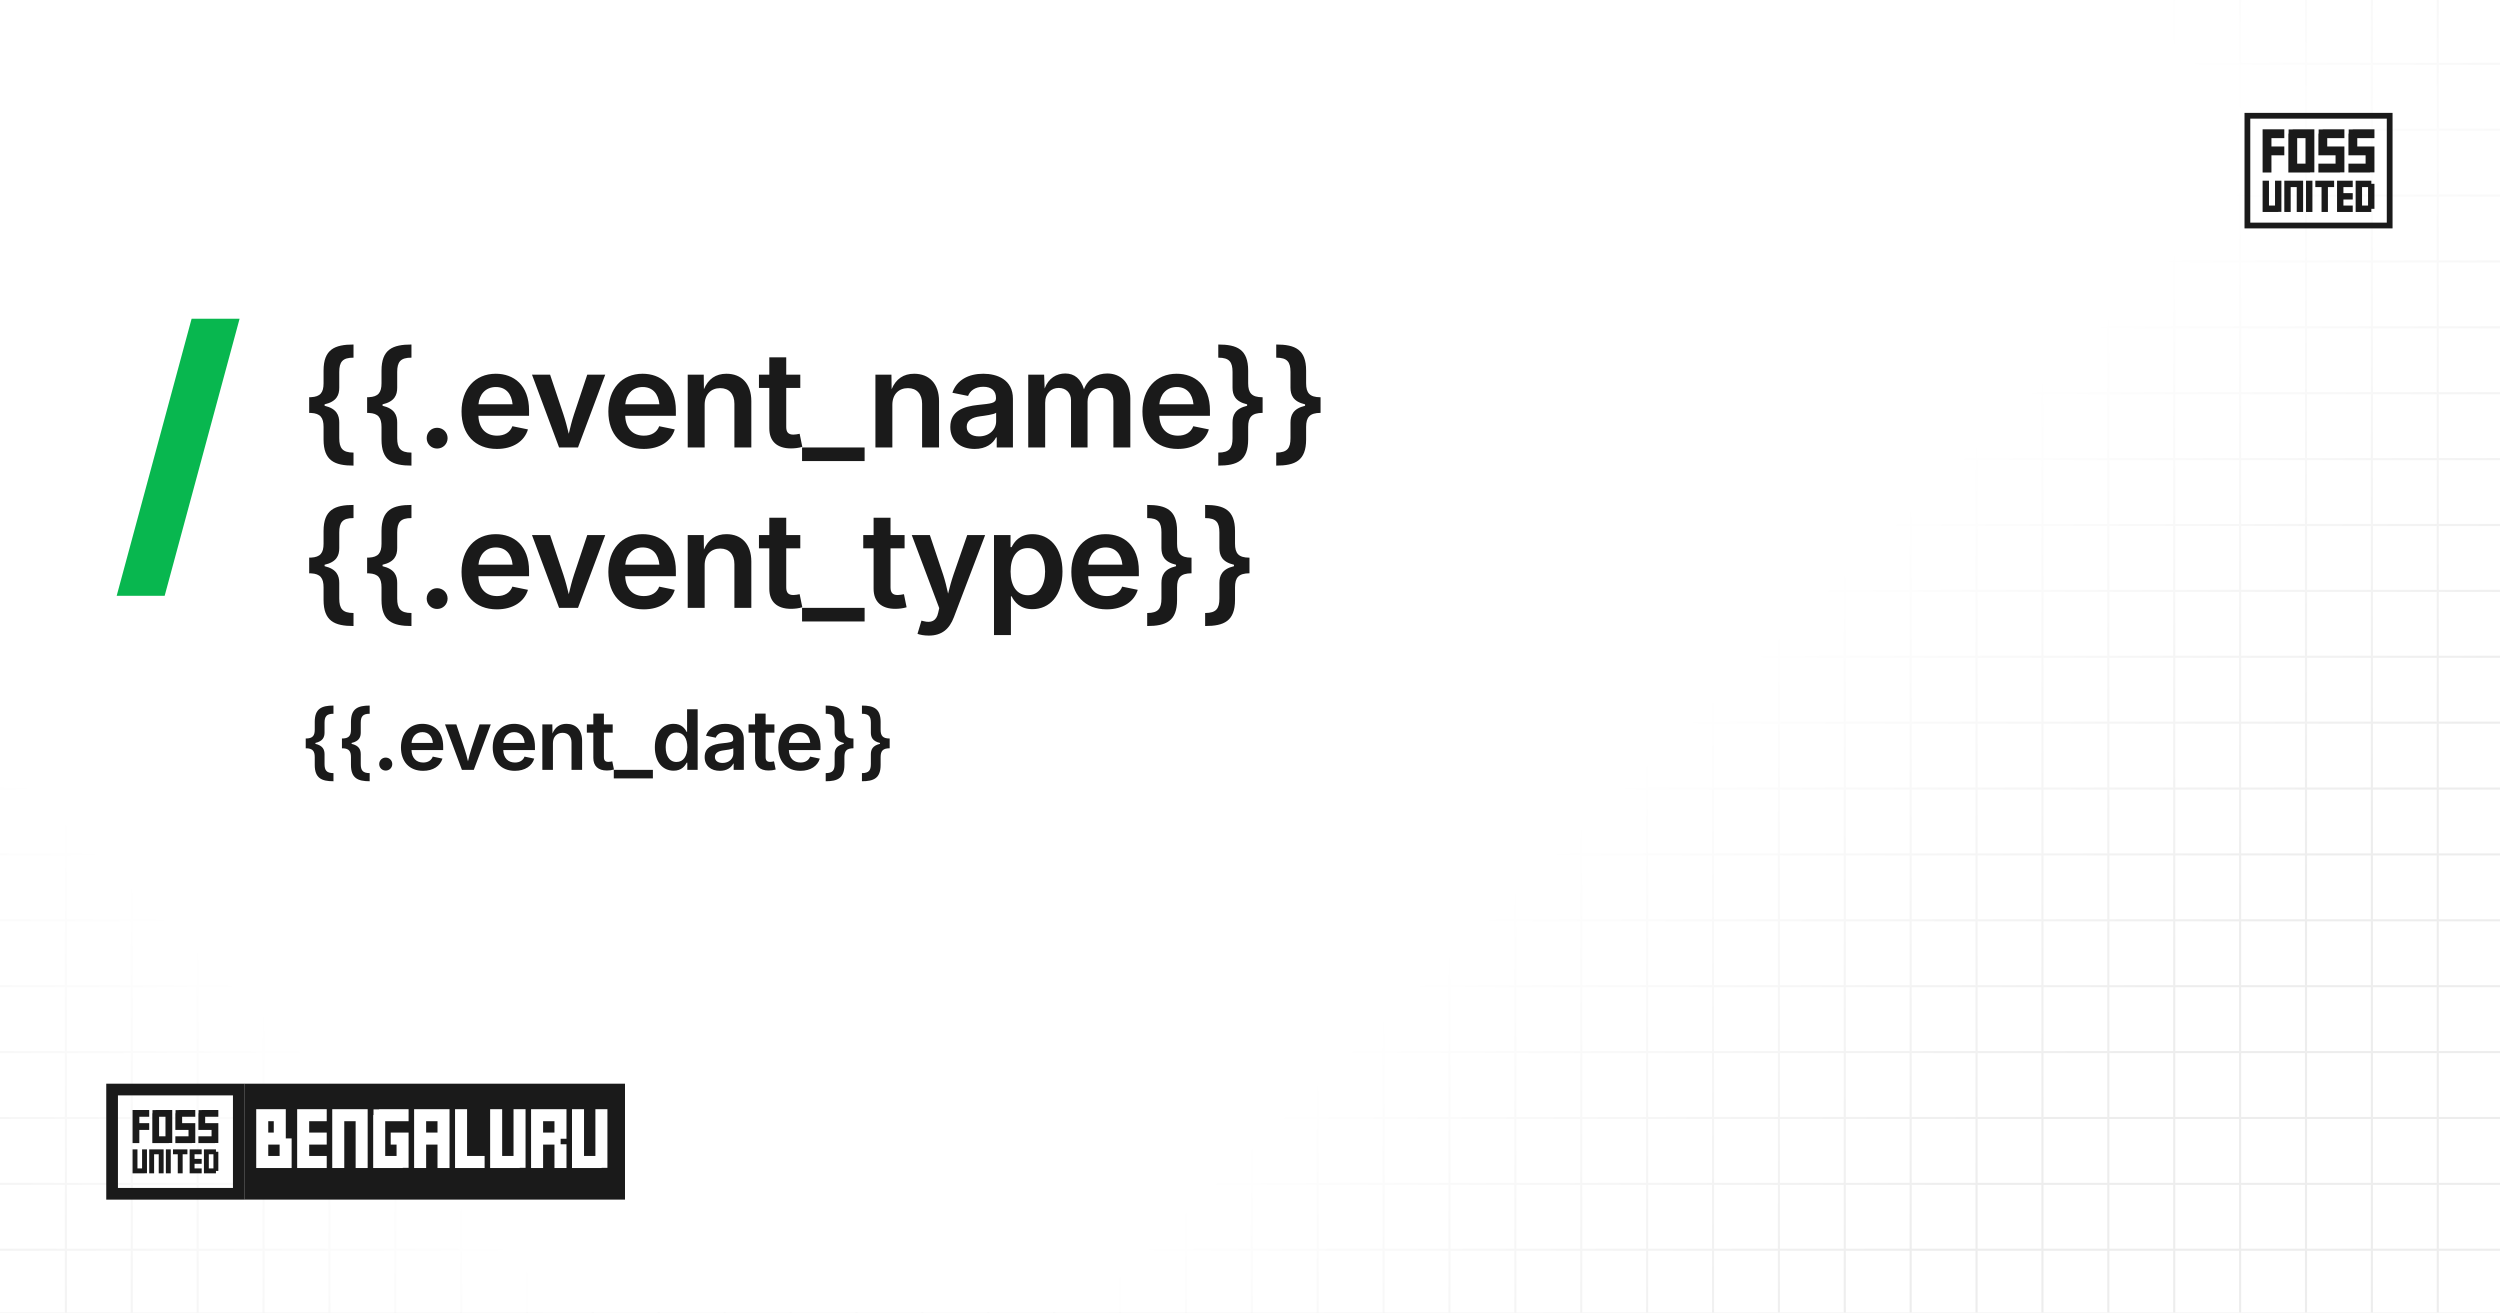
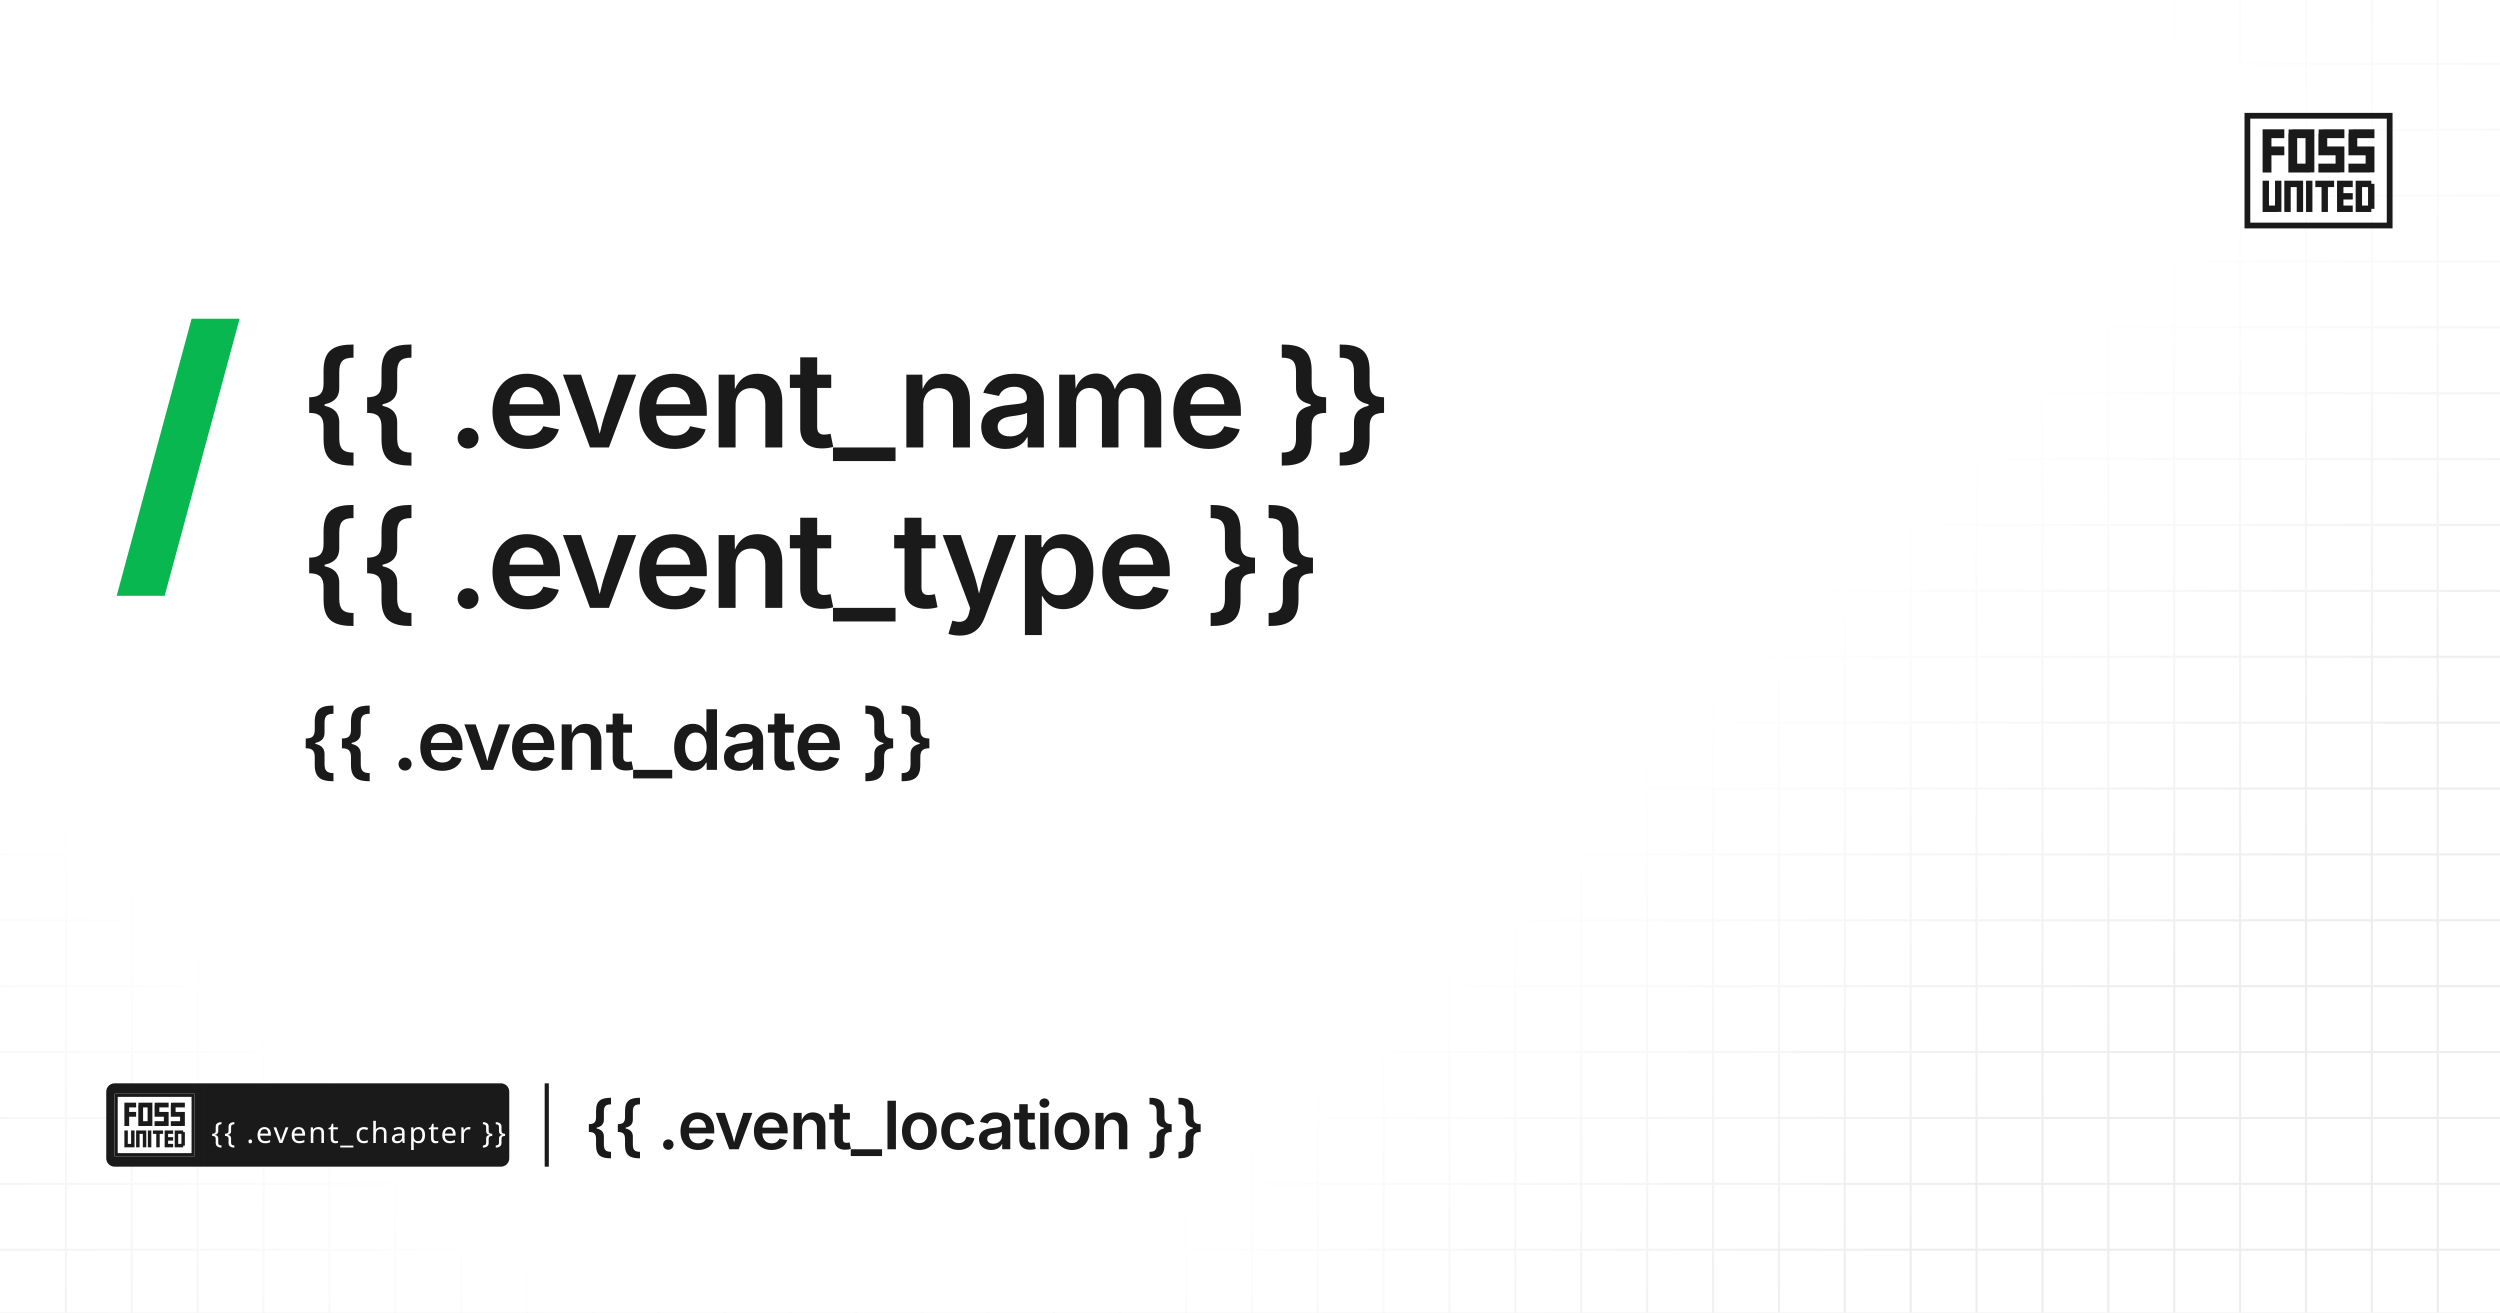
<svg xmlns="http://www.w3.org/2000/svg" width="1200" height="630" viewBox="0 0 1200 630" fill="none">
-   <g clip-path="url(#clip0_1_3258)">
+   <g clip-path="url(#clip0_56_17793)">
    <rect width="1200" height="630" fill="white" />
    <path d="M31.625 -1L31.625 631.5" stroke="#EDEDED" />
    <path d="M63.25 -1L63.25 631.5" stroke="#EDEDED" />
    <path d="M94.875 -1L94.875 631.5" stroke="#EDEDED" />
    <path d="M126.5 -1L126.5 631.5" stroke="#EDEDED" />
    <path d="M158.125 -1L158.125 631.5" stroke="#EDEDED" />
    <path d="M189.75 -1L189.75 631.5" stroke="#EDEDED" />
    <path d="M221.375 -1L221.375 631.5" stroke="#EDEDED" />
    <path d="M253 -1L253 631.5" stroke="#EDEDED" />
    <path d="M284.625 -1L284.625 631.5" stroke="#EDEDED" />
    <path d="M316.25 -1L316.25 631.5" stroke="#EDEDED" />
    <path d="M347.875 -1L347.875 631.5" stroke="#EDEDED" />
    <path d="M379.5 -1L379.5 631.5" stroke="#EDEDED" />
    <path d="M411.125 -1L411.125 631.5" stroke="#EDEDED" />
    <path d="M442.75 -1L442.75 631.5" stroke="#EDEDED" />
    <path d="M474.375 -1L474.375 631.5" stroke="#EDEDED" />
    <path d="M506 -1L506 631.5" stroke="#EDEDED" />
    <path d="M537.625 -1L537.625 631.5" stroke="#EDEDED" />
    <path d="M569.25 -1L569.25 631.5" stroke="#EDEDED" />
    <path d="M600.875 -1L600.875 631.5" stroke="#EDEDED" />
    <path d="M632.5 30.625H9.83477e-06" stroke="#EDEDED" />
    <path d="M632.5 62.249H9.83477e-06" stroke="#EDEDED" />
    <path d="M632.5 93.874H9.83477e-06" stroke="#EDEDED" />
    <path d="M632.5 125.5H9.83477e-06" stroke="#EDEDED" />
    <path d="M632.5 157.125H9.83477e-06" stroke="#EDEDED" />
    <path d="M632.5 188.75H9.83477e-06" stroke="#EDEDED" />
    <path d="M632.5 220.375H9.83477e-06" stroke="#EDEDED" />
    <path d="M632.5 252H9.83477e-06" stroke="#EDEDED" />
    <path d="M632.5 283.625H9.83477e-06" stroke="#EDEDED" />
    <path d="M632.5 315.25H9.83477e-06" stroke="#EDEDED" />
    <path d="M632.5 346.875H9.83477e-06" stroke="#EDEDED" />
    <path d="M632.5 378.5H9.83477e-06" stroke="#EDEDED" />
    <path d="M632.5 410.125H9.83477e-06" stroke="#EDEDED" />
    <path d="M632.5 441.75H9.83477e-06" stroke="#EDEDED" />
    <path d="M632.5 473.375H9.83477e-06" stroke="#EDEDED" />
    <path d="M632.5 505H9.83477e-06" stroke="#EDEDED" />
    <path d="M632.5 536.625H9.83477e-06" stroke="#EDEDED" />
    <path d="M632.5 568.25H9.83477e-06" stroke="#EDEDED" />
    <path d="M632.5 599.875H9.83477e-06" stroke="#EDEDED" />
    <path d="M664.125 -1L664.125 631.5" stroke="#EDEDED" />
    <path d="M632.5 -1L632.5 631.5" stroke="#EDEDED" />
    <path d="M695.75 -1L695.75 631.5" stroke="#EDEDED" />
    <path d="M727.375 -1L727.375 631.5" stroke="#EDEDED" />
    <path d="M759 -1L759 631.5" stroke="#EDEDED" />
    <path d="M790.625 -1L790.625 631.5" stroke="#EDEDED" />
    <path d="M822.25 -1L822.25 631.5" stroke="#EDEDED" />
    <path d="M853.875 -1L853.875 631.5" stroke="#EDEDED" />
    <path d="M885.5 -1L885.5 631.5" stroke="#EDEDED" />
    <path d="M917.125 -1L917.125 631.5" stroke="#EDEDED" />
    <path d="M948.75 -1L948.75 631.5" stroke="#EDEDED" />
    <path d="M980.375 -1L980.375 631.5" stroke="#EDEDED" />
    <path d="M1012 -1L1012 631.5" stroke="#EDEDED" />
    <path d="M1043.62 -1L1043.63 631.5" stroke="#EDEDED" />
    <path d="M1075.25 -1L1075.25 631.5" stroke="#EDEDED" />
    <path d="M1106.88 -1L1106.88 631.5" stroke="#EDEDED" />
    <path d="M1138.5 -1L1138.5 631.5" stroke="#EDEDED" />
    <path d="M1170.12 -1L1170.13 631.5" stroke="#EDEDED" />
    <path d="M1265 30.625H632.5" stroke="#EDEDED" />
    <path d="M1265 62.249H632.5" stroke="#EDEDED" />
    <path d="M1265 93.874H632.5" stroke="#EDEDED" />
    <path d="M1265 125.5H632.5" stroke="#EDEDED" />
    <path d="M1265 157.125H632.5" stroke="#EDEDED" />
    <path d="M1265 188.75H632.5" stroke="#EDEDED" />
    <path d="M1265 220.375H632.5" stroke="#EDEDED" />
    <path d="M1265 252H632.5" stroke="#EDEDED" />
    <path d="M1265 283.625H632.5" stroke="#EDEDED" />
    <path d="M1265 315.25H632.5" stroke="#EDEDED" />
    <path d="M1265 346.875H632.5" stroke="#EDEDED" />
    <path d="M1265 378.5H632.5" stroke="#EDEDED" />
    <path d="M1265 410.125H632.5" stroke="#EDEDED" />
    <path d="M1265 441.75H632.5" stroke="#EDEDED" />
    <path d="M1265 473.375H632.5" stroke="#EDEDED" />
    <path d="M1265 505H632.5" stroke="#EDEDED" />
    <path d="M1265 536.625H632.5" stroke="#EDEDED" />
    <path d="M1265 568.25H632.5" stroke="#EDEDED" />
    <path d="M1265 599.875H632.5" stroke="#EDEDED" />
-     <g clip-path="url(#paint0_diamond_1_3258_clip_path)" data-figma-skip-parse="true">
+     <g clip-path="url(#paint0_diamond_56_17793_clip_path)" data-figma-skip-parse="true">
      <g transform="matrix(0 1.042 -1.0755 0 396.5 72)">
-         <rect x="0" y="0" width="1000.96" height="1000.93" fill="url(#paint0_diamond_1_3258)" opacity="1" shape-rendering="crispEdges" />
-         <rect x="0" y="0" width="1000.96" height="1000.93" transform="scale(1 -1)" fill="url(#paint0_diamond_1_3258)" opacity="1" shape-rendering="crispEdges" />
-         <rect x="0" y="0" width="1000.96" height="1000.93" transform="scale(-1 1)" fill="url(#paint0_diamond_1_3258)" opacity="1" shape-rendering="crispEdges" />
-         <rect x="0" y="0" width="1000.96" height="1000.93" transform="scale(-1)" fill="url(#paint0_diamond_1_3258)" opacity="1" shape-rendering="crispEdges" />
+         <rect x="0" y="0" width="1000.96" height="1000.93" fill="url(#paint0_diamond_56_17793)" opacity="1" shape-rendering="crispEdges" />
+         <rect x="0" y="0" width="1000.96" height="1000.93" transform="scale(1 -1)" fill="url(#paint0_diamond_56_17793)" opacity="1" shape-rendering="crispEdges" />
+         <rect x="0" y="0" width="1000.96" height="1000.93" transform="scale(-1 1)" fill="url(#paint0_diamond_56_17793)" opacity="1" shape-rendering="crispEdges" />
+         <rect x="0" y="0" width="1000.96" height="1000.93" transform="scale(-1)" fill="url(#paint0_diamond_56_17793)" opacity="1" shape-rendering="crispEdges" />
      </g>
    </g>
    <ellipse cx="396.5" cy="72" rx="1075.5" ry="1042" data-figma-gradient-fill="{&quot;type&quot;:&quot;GRADIENT_DIAMOND&quot;,&quot;stops&quot;:[{&quot;color&quot;:{&quot;r&quot;:1.0,&quot;g&quot;:1.0,&quot;b&quot;:1.0,&quot;a&quot;:1.0},&quot;position&quot;:0.63953727483749390},{&quot;color&quot;:{&quot;r&quot;:1.0,&quot;g&quot;:1.0,&quot;b&quot;:1.0,&quot;a&quot;:0.0},&quot;position&quot;:1.0}],&quot;stopsVar&quot;:[{&quot;color&quot;:{&quot;r&quot;:1.0,&quot;g&quot;:1.0,&quot;b&quot;:1.0,&quot;a&quot;:1.0},&quot;position&quot;:0.63953727483749390},{&quot;color&quot;:{&quot;r&quot;:1.0,&quot;g&quot;:1.0,&quot;b&quot;:1.0,&quot;a&quot;:0.0},&quot;position&quot;:1.0}],&quot;transform&quot;:{&quot;m00&quot;:1.3171076371481377e-13,&quot;m01&quot;:-2151.0,&quot;m02&quot;:1472.0,&quot;m10&quot;:2084.0,&quot;m11&quot;:1.2760819690423725e-13,&quot;m12&quot;:-970.0},&quot;opacity&quot;:1.0,&quot;blendMode&quot;:&quot;NORMAL&quot;,&quot;visible&quot;:true}" />
    <path d="M115 153L79.032 286H56L91.968 153H115Z" fill="#08B74F" />
    <text fill="#1A1A1A" xml:space="preserve" style="white-space: pre" font-family="Inter" font-size="64" font-weight="600" letter-spacing="-0.02em">
-       <tspan x="144" y="214.773">{{.event_name}}</tspan>
-       <tspan x="144" y="291.773">{{.event_type}}</tspan>
+       <tspan x="144" y="214.773">{{ .event_name }}
+ </tspan>
+       <tspan x="144" y="291.773">{{ .event_type }}</tspan>
    </text>
    <text fill="#1A1A1A" xml:space="preserve" style="white-space: pre" font-family="Inter" font-size="40" font-weight="600" letter-spacing="-0.02em">
-       <tspan x="144" y="369.545">{{.event_date}}</tspan>
+       <tspan x="144" y="369.545">{{ .event_date }}</tspan>
    </text>
    <path d="M1090.29 82.803H1086.05V62.07H1096.47V66.306H1090.29V70.31H1096.47V74.546H1090.29V82.803Z" fill="#1A1A1A" />
    <path d="M1102.65 78.551H1106.65V66.306H1102.65V78.551ZM1100.47 82.803V80.726H1098.41V64.13H1100.47V62.07H1108.83V64.13H1110.89V80.726H1108.83V82.803H1100.47ZM1098.53 62.136H1100.47V64.13H1098.53V62.136ZM1108.83 62.07H1110.89V64.13H1108.83V62.07ZM1108.83 80.726H1110.89V82.737H1108.83V80.726ZM1098.41 80.726H1100.47V82.803H1098.41V80.726Z" fill="#1A1A1A" />
-     <path d="M1123.25 82.803H1112.83V78.551H1121.07V74.546H1114.89V72.486H1112.83V64.13H1114.89V62.07H1125.31V66.306H1117.07V70.31H1123.25V72.371H1125.31V80.726H1123.25V82.803ZM1112.95 62.136H1114.89V64.13H1112.95V62.136ZM1112.83 72.486H1114.89V74.546H1112.83V72.486ZM1123.25 70.31H1125.31V72.371H1123.25V70.31ZM1123.25 80.726H1125.31V82.737H1123.25V80.726Z" fill="#1A1A1A" />
-     <path d="M1137.67 82.803H1127.25V78.551H1135.49V74.546H1129.31V72.486H1127.25V64.13H1129.31V62.07H1139.73V66.306H1131.49V70.31H1137.67V72.371H1139.73V80.726H1137.67V82.803ZM1127.37 62.136H1129.31V64.13H1127.37V62.136ZM1127.25 72.486H1129.31V74.546H1127.25V72.486ZM1137.67 70.31H1139.73V72.371H1137.67V70.31ZM1137.67 80.726H1139.73V82.737H1137.67V80.726Z" fill="#1A1A1A" />
+     <path d="M1123.25 82.803H1112.83V78.551H1121.08V74.546H1114.9V72.486H1112.83V64.13H1114.9V62.07H1125.31V66.306H1117.07V70.31H1123.25V72.371H1125.31V80.726H1123.25V82.803ZM1112.95 62.136H1114.9V64.13H1112.95V62.136ZM1112.83 72.486H1114.9V74.546H1112.83V72.486ZM1123.25 70.31H1125.31V72.371H1123.25V70.31ZM1123.25 80.726H1125.31V82.737H1123.25V80.726Z" fill="#1A1A1A" />
+     <path d="M1137.67 82.803H1127.26V78.551H1135.5V74.546H1129.32V72.486H1127.26V64.13H1129.32V62.07H1139.73V66.306H1131.49V70.31H1137.67V72.371H1139.73V80.726H1137.67V82.803ZM1127.37 62.136H1129.32V64.13H1127.37V62.136ZM1127.26 72.486H1129.32V74.546H1127.26V72.486ZM1137.67 70.31H1139.73V72.371H1137.67V70.31ZM1137.67 80.726H1139.73V82.737H1137.67V80.726Z" fill="#1A1A1A" />
    <path d="M1087.54 101.743V100.24H1086.05V86.735H1089.11V98.665H1092.01V86.735H1095.07V100.24H1093.58V101.743H1087.54ZM1086.05 100.24H1087.54V101.743H1086.05V100.24ZM1093.58 100.24H1095.07V101.695H1093.58V100.24Z" fill="#1A1A1A" />
-     <path d="M1099.53 101.743H1096.47V86.735H1105.49V101.743H1102.43V89.801H1099.53V101.743Z" fill="#1A1A1A" />
-     <path d="M1109.96 101.743H1106.89V86.735H1109.96V101.743Z" fill="#1A1A1A" />
+     <path d="M1099.54 101.743H1096.47V86.735H1105.49V101.743H1102.43V89.801H1099.54V101.743Z" fill="#1A1A1A" />
+     <path d="M1109.96 101.743H1106.9V86.735H1109.96V101.743Z" fill="#1A1A1A" />
    <path d="M1117.4 101.743H1114.34V89.801H1111.36V86.735H1120.38V89.801H1117.4V101.743Z" fill="#1A1A1A" />
-     <path d="M1129.31 101.743H1121.78V86.735H1129.31V89.801H1124.84V92.7H1129.31V95.766H1124.84V98.665H1129.31V101.743Z" fill="#1A1A1A" />
-     <path d="M1133.78 98.665H1136.67V89.801H1133.78V98.665ZM1130.71 101.743V86.735H1138.24V88.226H1139.73V100.24H1138.24V101.743H1130.71Z" fill="#1A1A1A" />
+     <path d="M1129.31 101.743H1121.78V86.735H1129.31V89.801H1124.85V92.7H1129.31V95.766H1124.85V98.665H1129.31V101.743Z" fill="#1A1A1A" />
+     <path d="M1133.78 98.665H1136.67V89.801H1133.78V98.665ZM1130.72 101.743V86.735H1138.24V88.226H1139.73V100.24H1138.24V101.743H1130.72Z" fill="#1A1A1A" />
    <path d="M1147.04 55.565H1078.75V108.248H1147.04V55.565Z" stroke="#1A1A1A" stroke-width="2.769" />
-     <path d="M117.373 520.173H300V575.81H117.373V520.173Z" fill="#1A1A1A" />
-     <path d="M128.758 538.18V543.635H131.408V538.18H128.758ZM128.758 554.859H134.215V549.404H128.758V554.859ZM122.987 560.651V532.41H137.179V546.441H139.986V560.651H122.987Z" fill="white" />
-     <path d="M156.827 560.651H142.635V532.41H156.827V538.18H148.407V543.635H156.827V549.404H148.407V554.859H156.827V560.651Z" fill="white" />
-     <path d="M165.248 560.651H159.477V532.41H176.476V560.651H170.705V538.18H165.248V560.651Z" fill="white" />
-     <path d="M181.933 560.651V557.822H179.126V535.217H181.933V532.41H196.125V538.18H184.897V554.859H190.354V549.404H187.547V543.635H196.125V557.822H193.318V560.651H181.933ZM179.283 532.5H181.933V535.217H179.283V532.5ZM193.318 557.822H196.125V560.561H193.318V557.822ZM179.126 557.822H181.933V560.651H179.126V557.822Z" fill="white" />
-     <path d="M204.546 538.18V543.635H210.002V538.18H204.546ZM204.546 560.651H198.774V532.41H215.773V560.651H210.002V549.404H204.546V560.651Z" fill="white" />
-     <path d="M218.423 560.651V532.41H224.194V554.859H232.615V560.651H218.423Z" fill="white" />
-     <path d="M238.072 560.651V557.822H235.265V532.41H241.036V554.859H246.493V532.41H252.264V557.822H249.457V560.651H238.072ZM235.265 557.822H238.072V560.651H235.265V557.822ZM249.457 557.822H252.264V560.561H249.457V557.822Z" fill="white" />
-     <path d="M260.685 538.18V543.635H266.141V538.18H260.685ZM260.685 560.651H254.913V532.41H269.105V535.217H271.912V546.598H269.105V549.247H271.912V560.651H266.141V549.404H260.685V560.651ZM269.105 532.41H271.912V535.217H269.105V532.41Z" fill="white" />
-     <path d="M277.369 560.651V557.822H274.562V532.41H280.333V554.859H285.79V532.41H291.561V557.822H288.754V560.651H277.369ZM274.562 557.822H277.369V560.651H274.562V557.822ZM288.754 557.822H291.561V560.561H288.754V557.822Z" fill="white" />
-     <path d="M66.88 548.687H63.632V532.8H71.62V536.046H66.88V539.114H71.62V542.36H66.88V548.687Z" fill="#1A1A1A" />
-     <path d="M76.36 545.429H79.431V536.046H76.36V545.429ZM74.692 548.687V547.095H73.112V534.379H74.692V532.8H81.1V534.379H82.68V547.095H81.1V548.687H74.692ZM73.2 532.851H74.692V534.379H73.2V532.851ZM81.1 532.8L82.68 532.8V534.379H81.1V532.8ZM81.1 547.095H82.68V548.636H81.1V547.095ZM73.112 547.095H74.692V548.687L73.112 548.687V547.095Z" fill="#1A1A1A" />
-     <path d="M92.159 548.687H84.171V545.429H90.491V542.36H85.751V540.781H84.171V534.379H85.751V532.8H93.74V536.046H87.42V539.114H92.159V540.693H93.74V547.095H92.159V548.687ZM84.26 532.851H85.751V534.379H84.26V532.851ZM84.171 540.781H85.751V542.36H84.171L84.171 540.781ZM92.159 539.114H93.74L93.74 540.693H92.159V539.114ZM92.159 547.095H93.74L93.74 548.636H92.159L92.159 547.095Z" fill="#1A1A1A" />
-     <path d="M103.219 548.687H95.231V545.429H101.551V542.36H96.811V540.781H95.231V534.379H96.811V532.8H104.799V536.046H98.479V539.114H103.219V540.693H104.799V547.095H103.219V548.687ZM95.319 532.851H96.811V534.379H95.319V532.851ZM95.231 540.781H96.811V542.36H95.231L95.231 540.781ZM103.219 539.114H104.799L104.799 540.693H103.219V539.114ZM103.219 547.095H104.799L104.799 548.636H103.219L103.219 547.095Z" fill="#1A1A1A" />
-     <path d="M64.773 563.2V562.048H63.631V551.7H65.979V560.841H68.198V551.7H70.546V562.048H69.404V563.2H64.773ZM63.631 562.048H64.773V563.2H63.631V562.048ZM69.404 562.048H70.546V563.163H69.404V562.048Z" fill="#1A1A1A" />
-     <path d="M73.971 563.2H71.624V551.7H78.539V563.2H76.191V554.049H73.971V563.2Z" fill="#1A1A1A" />
-     <path d="M81.964 563.2H79.616V551.7H81.964V563.2Z" fill="#1A1A1A" />
-     <path d="M87.673 563.2H85.325V554.049H83.042V551.7H89.957V554.049H87.673V563.2Z" fill="#1A1A1A" />
-     <path d="M96.807 563.2H91.034V551.7H96.807V554.049H93.382V556.27H96.807V558.62H93.382V560.841H96.807V563.2Z" fill="#1A1A1A" />
-     <path d="M100.233 560.841H102.452V554.049H100.233V560.841ZM97.885 563.2V551.7H103.658V552.843H104.8V562.048H103.658V563.2H97.885Z" fill="#1A1A1A" />
-     <path fill-rule="evenodd" clip-rule="evenodd" d="M51 520.173V575.827H117.431V520.173H51ZM111.817 570.215V525.785H56.614V570.215H111.817Z" fill="#1A1A1A" />
+     <g clip-path="url(#clip1_56_17793)">
+       <rect width="46.444" height="40" transform="translate(51 520)" fill="#1A1A1A" />
+       <rect width="38.444" height="30" transform="translate(55 525)" fill="white" />
+       <path d="M61.994 540.485H59.702V529.268H65.337V531.56H61.994V533.726H65.337V536.018H61.994V540.485Z" fill="#1A1A1A" />
+       <path d="M68.681 538.185H70.848V531.56H68.681V538.185ZM67.504 540.485V539.361H66.39V530.383H67.504V529.268H72.025V530.383H73.139V539.361H72.025V540.485H67.504ZM66.452 529.304H67.504V530.383H66.452V529.304ZM72.025 529.268H73.139V530.383H72.025V529.268ZM72.025 539.361H73.139V540.449H72.025V539.361ZM66.39 539.361H67.504V540.485H66.39V539.361Z" fill="#1A1A1A" />
+       <path d="M79.826 540.485H74.191V538.184H78.65V536.018H75.306V534.903H74.191V530.383H75.306V529.268H80.941V531.56H76.483V533.726H79.826V534.841H80.941V539.361H79.826V540.485ZM74.254 529.304H75.306V530.383H74.254V529.304ZM74.191 534.903H75.306V536.018H74.191V534.903ZM79.826 533.726H80.941V534.841H79.826V533.726ZM79.826 539.361H80.941V540.449H79.826V539.361Z" fill="#1A1A1A" />
+       <path d="M87.627 540.485H81.992V538.184H86.45V536.018H83.107V534.903H81.992V530.383H83.107V529.268H88.742V531.56H84.284V533.726H87.627V534.841H88.742V539.361H87.627V540.485ZM82.055 529.304H83.107V530.383H82.055V529.304ZM81.992 534.903H83.107V536.018H81.992V534.903ZM87.627 533.726H88.742V534.841H87.627V533.726ZM87.627 539.361H88.742V540.449H87.627V539.361Z" fill="#1A1A1A" />
+       <path d="M60.507 550.732V549.918H59.701V542.612H61.357V549.066H62.923V542.612H64.579V549.918H63.773V550.732H60.507ZM59.701 549.918H60.507V550.732H59.701V549.918ZM63.773 549.918H64.579V550.706H63.773V549.918Z" fill="#1A1A1A" />
+       <path d="M66.995 550.732H65.339V542.612H70.217V550.732H68.561V544.271H66.995V550.732Z" fill="#1A1A1A" />
+       <path d="M72.633 550.732H70.978V542.612H72.633V550.732Z" fill="#1A1A1A" />
+       <path d="M76.66 550.732H75.004V544.271H73.394V542.612H78.271V544.271H76.66V550.732Z" fill="#1A1A1A" />
+       <path d="M83.105 550.732H79.032V542.612H83.105V544.271H80.688V545.839H83.105V547.498H80.688V549.066H83.105V550.732Z" fill="#1A1A1A" />
+       <path d="M85.52 549.066H87.086V544.271H85.52V549.066ZM83.864 550.732V542.612H87.937V543.419H88.742V549.918H87.937V550.732H83.864Z" fill="#1A1A1A" />
+       <path fill-rule="evenodd" clip-rule="evenodd" d="M55 525H93.444V555H55V525ZM56.498 526.498V553.502H91.946V526.498H56.498Z" fill="#1A1A1A" />
+       <rect width="147" height="40" transform="translate(97.4443 520)" fill="#1A1A1A" />
+       <text fill="white" xml:space="preserve" style="white-space: pre" font-family="FFF Forward" font-size="14" letter-spacing="0.06em">
+         <tspan x="101.444" y="548.625">{{ .event_chapter }}</tspan>
+       </text>
+     </g>
+     <path d="M262.444 520V560" stroke="#1A1A1A" stroke-width="2" />
+     <text fill="#1A1A1A" xml:space="preserve" style="white-space: pre" font-family="Inter" font-size="32" font-weight="600" letter-spacing="-0.02em">
+       <tspan x="280.444" y="551.636">{{ .event_location }}</tspan>
+     </text>
  </g>
  <defs>
-     <clipPath id="paint0_diamond_1_3258_clip_path">
+     <clipPath id="paint0_diamond_56_17793_clip_path">
      <ellipse cx="396.5" cy="72" rx="1075.5" ry="1042" />
    </clipPath>
-     <linearGradient id="paint0_diamond_1_3258" x1="0" y1="0" x2="500" y2="500" gradientUnits="userSpaceOnUse">
+     <linearGradient id="paint0_diamond_56_17793" x1="0" y1="0" x2="500" y2="500" gradientUnits="userSpaceOnUse">
      <stop offset="0.64" stop-color="white" />
      <stop offset="1" stop-color="white" stop-opacity="0" />
    </linearGradient>
-     <clipPath id="clip0_1_3258">
+     <clipPath id="clip0_56_17793">
      <rect width="1200" height="630" fill="white" />
+     </clipPath>
+     <clipPath id="clip1_56_17793">
+       <rect x="51" y="520" width="193.444" height="40" rx="4" fill="white" />
    </clipPath>
  </defs>
</svg>
